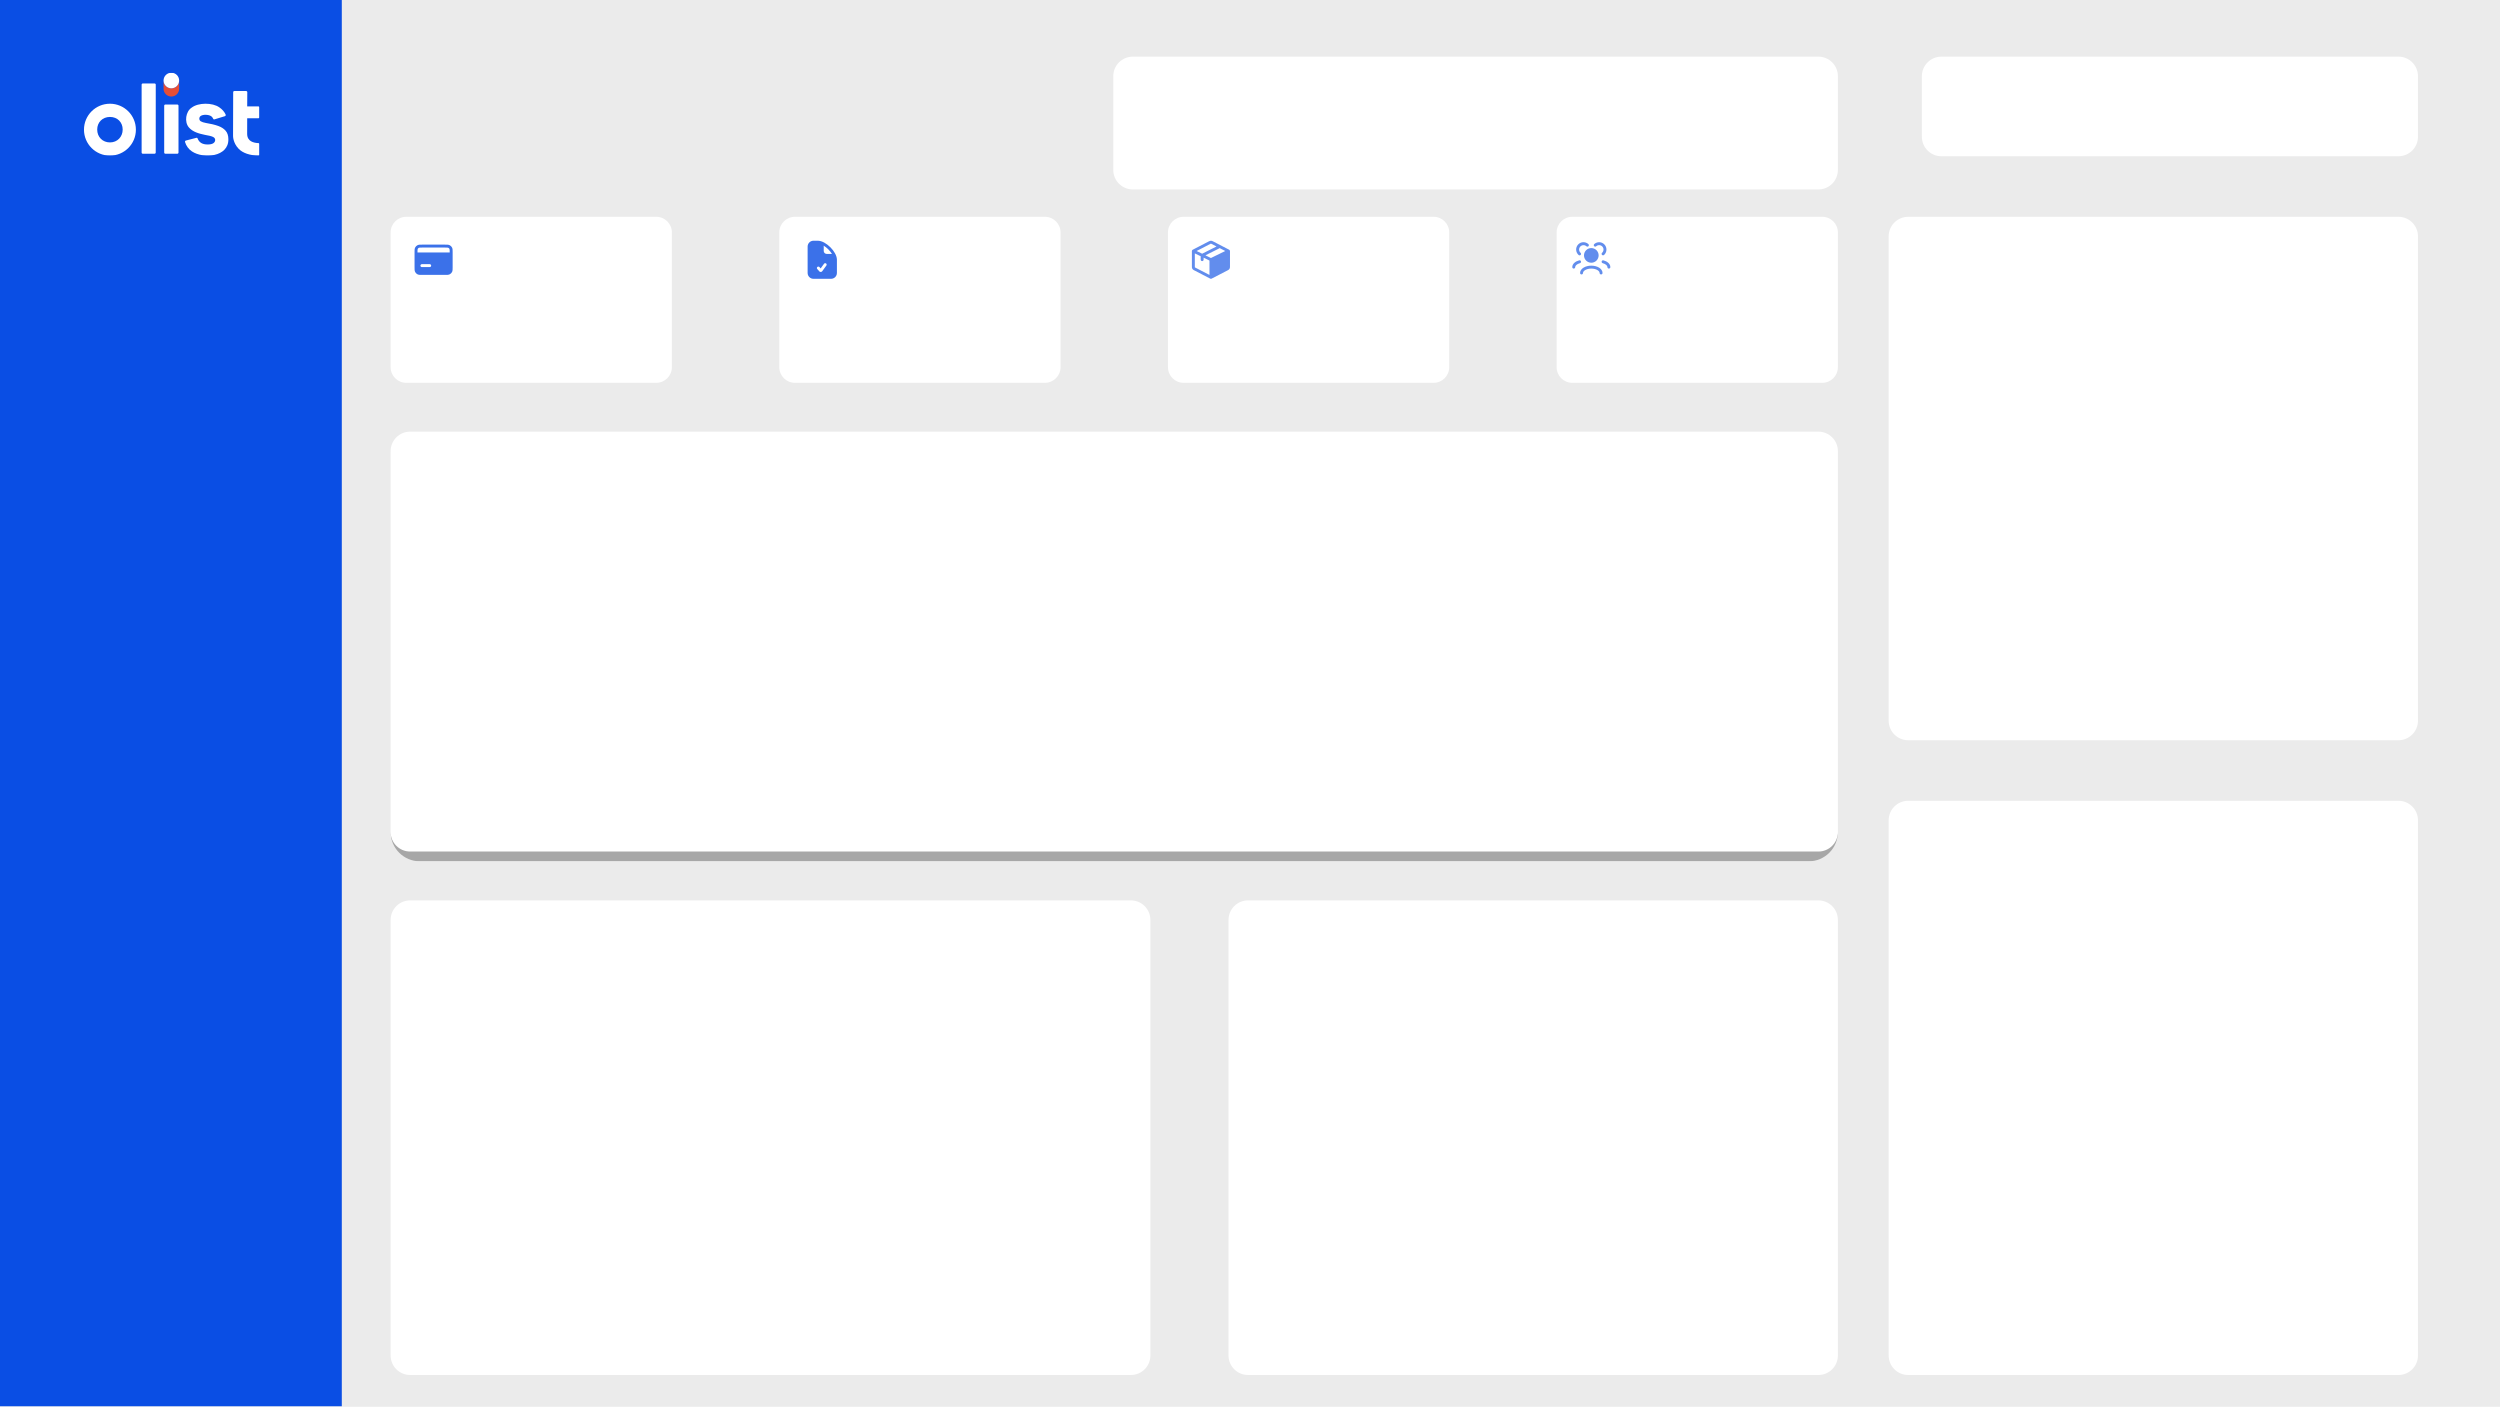
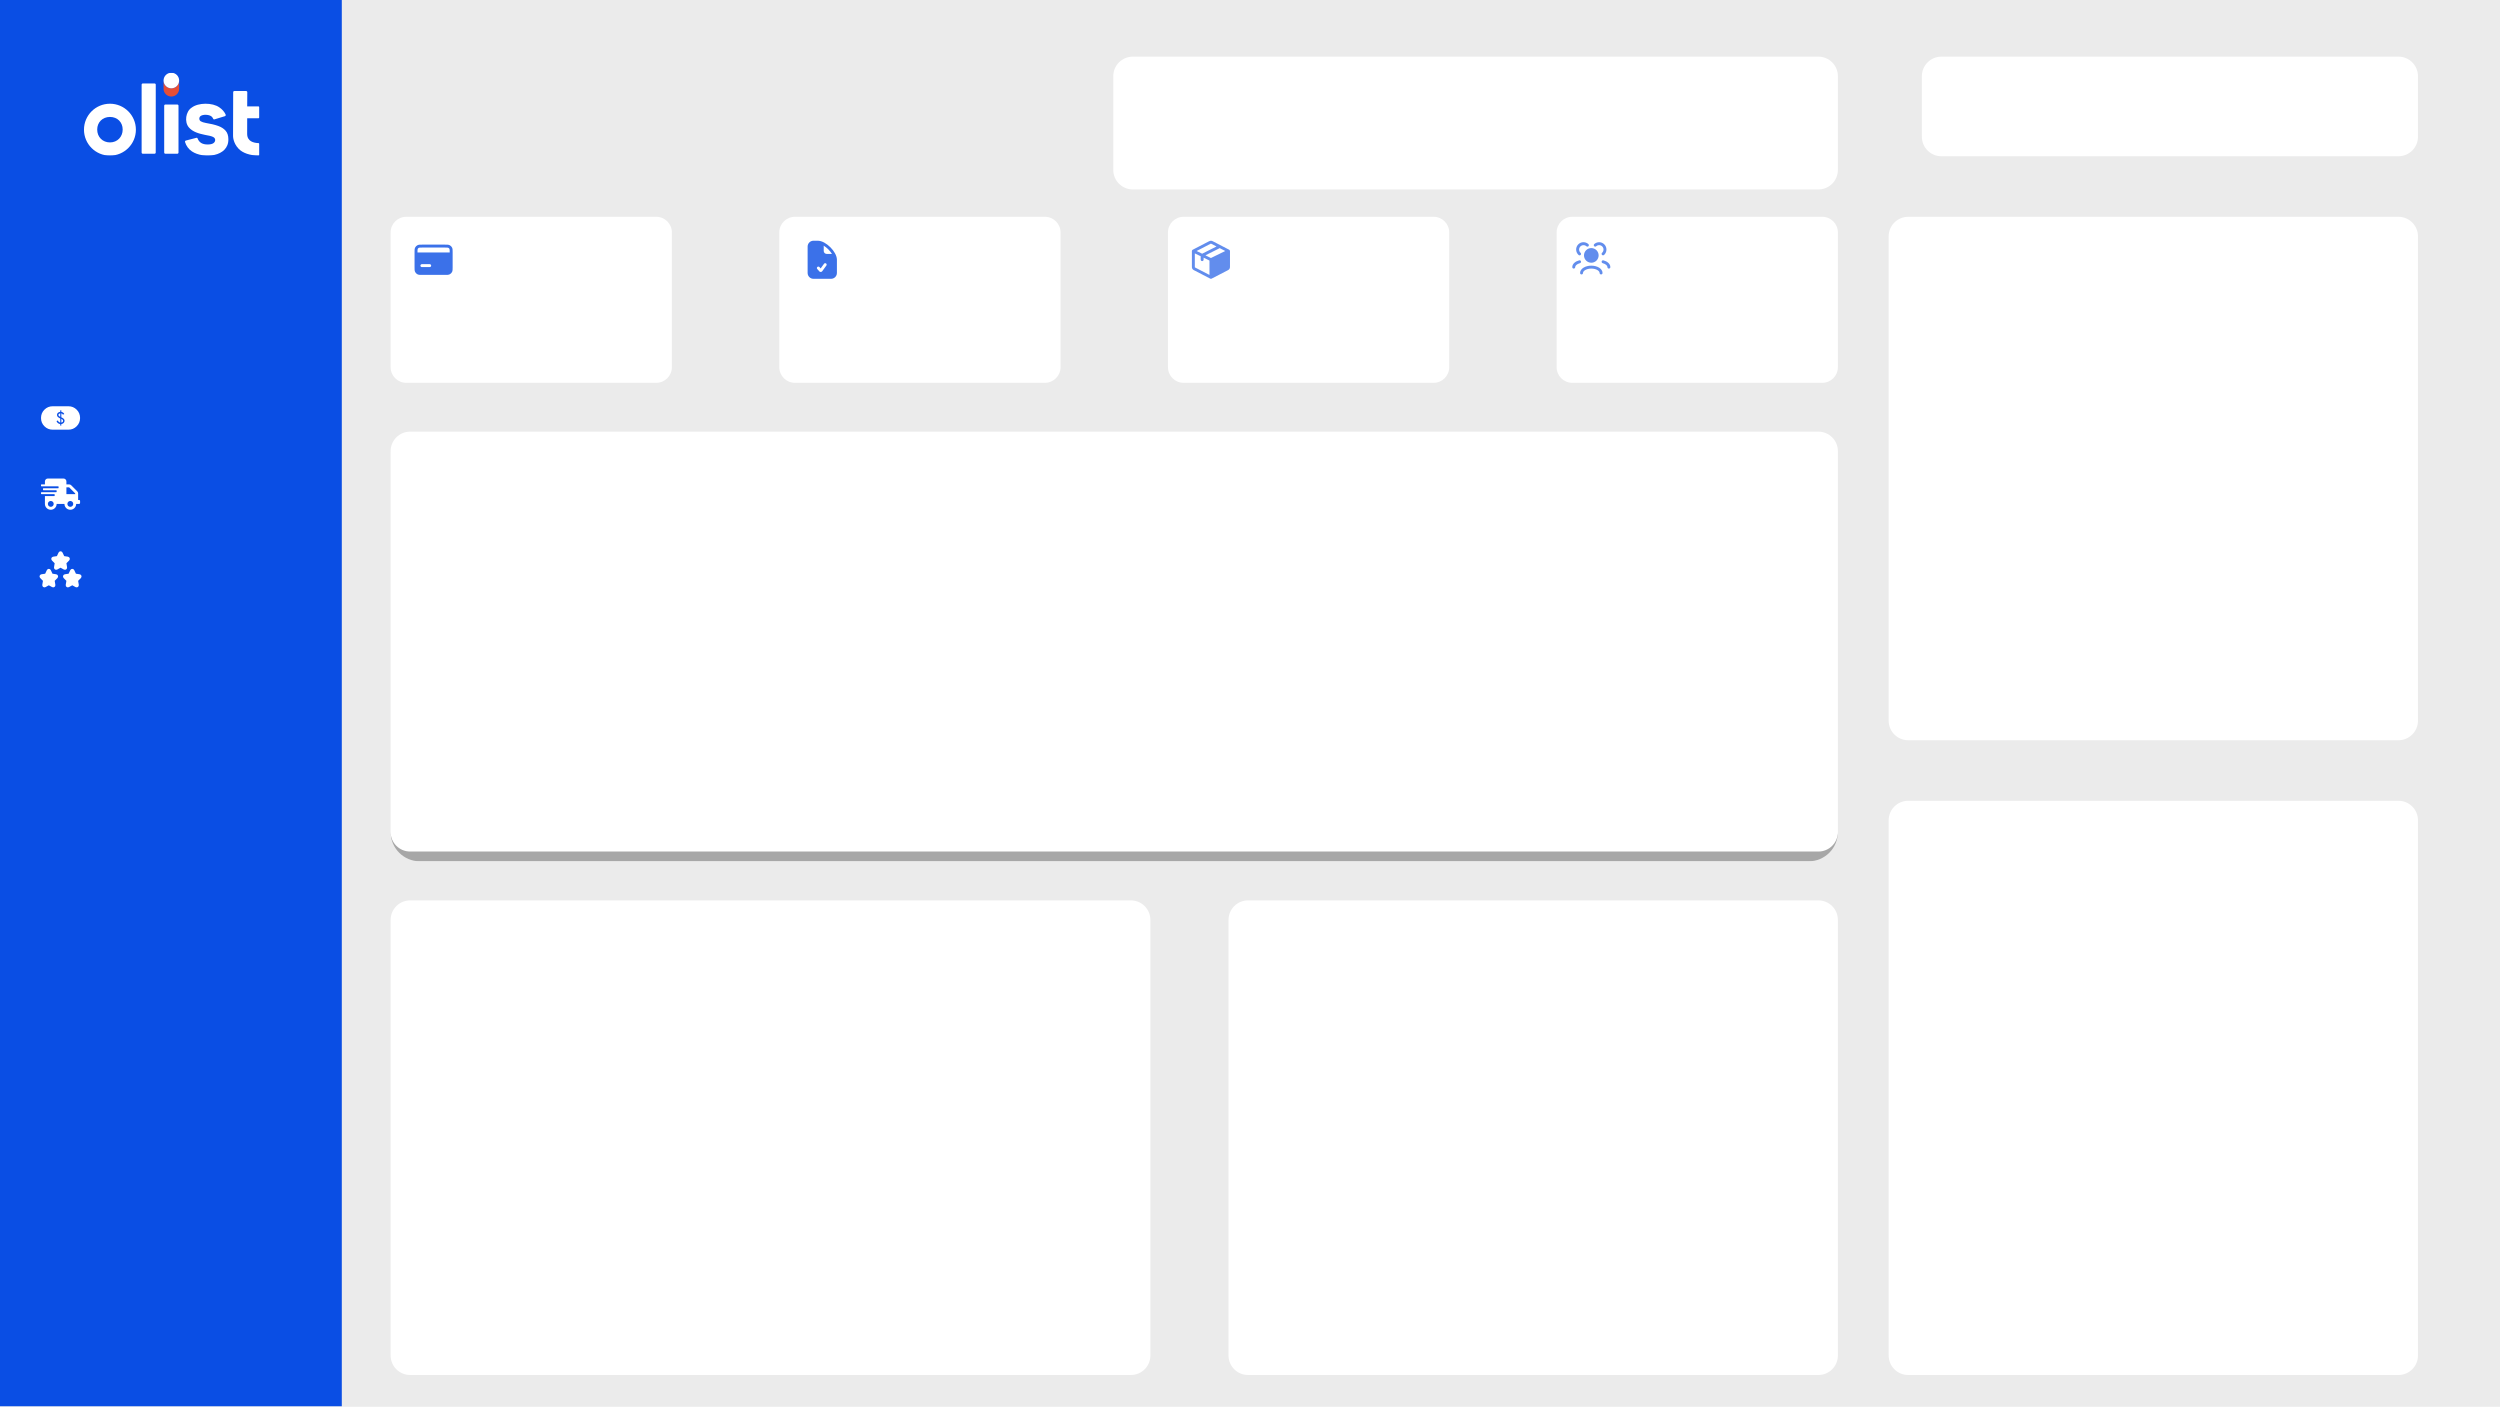
<svg xmlns="http://www.w3.org/2000/svg" width="1280" height="720" viewBox="0 0 1280 720" fill="none">
  <rect width="1280" height="720" fill="#E4E4E4" fill-opacity="0.45" />
  <rect width="175" height="720" fill="#0A4EE4" />
-   <g clip-path="url(#clip0_42_58)">
-     <mask id="mask0_42_58" style="mask-type:luminance" maskUnits="userSpaceOnUse" x="43" y="37" width="90" height="43">
+   <g clip-path="url(#clip0_2019_23)">
+     <mask id="mask0_2019_23" style="mask-type:luminance" maskUnits="userSpaceOnUse" x="43" y="37" width="90" height="43">
      <path d="M132.893 37.232H43V79.684H132.893V37.232Z" fill="white" />
    </mask>
-     <g mask="url(#mask0_42_58)">
+     <g mask="url(#mask0_2019_23)">
      <path d="M132.281 60.546H126.565L126.544 68.541C126.544 72.386 129.824 73.168 132.312 73.271C132.639 73.284 132.893 73.557 132.893 73.884V79.062C132.893 79.41 132.607 79.684 132.259 79.676C127.951 79.573 124.365 78.408 122.226 76.211C119.232 73.135 119.301 69.62 119.324 69.311L119.388 47.212C119.388 46.874 119.664 46.601 120.001 46.601H126C126.34 46.601 126.616 46.879 126.613 47.219L126.562 54.484H132.277C132.616 54.484 132.89 54.759 132.89 55.099V59.934C132.89 60.272 132.616 60.546 132.277 60.546" fill="white" />
      <path d="M79.733 78.106L79.749 43.341C79.749 43.003 79.475 42.727 79.136 42.727H73.125C72.787 42.727 72.513 43.001 72.513 43.34V78.105C72.513 78.443 72.787 78.717 73.125 78.717H79.12C79.458 78.717 79.733 78.443 79.733 78.105" fill="white" />
      <path d="M111.829 64.522C109.989 63.831 107.549 63.309 105.391 62.956C104.323 62.767 103.469 62.492 102.855 62.138C101.802 61.601 101.787 59.937 102.825 59.333C104.005 58.533 106.882 58.607 108.099 59.505C108.565 59.781 108.938 60.287 109.206 60.891C109.296 61.095 109.521 61.2 109.733 61.136L115.148 59.487C115.509 59.377 115.682 58.971 115.519 58.63C114.837 57.186 113.776 55.959 112.328 54.99C108.792 52.44 101.498 52.476 98.114 55.122C95.082 57.078 94.326 62.432 96.67 65.192C98.652 67.558 101.85 68.405 104.949 69.059C104.959 69.06 104.969 69.062 104.98 69.065C106.328 69.275 108.633 69.729 109.36 70.267C110.511 70.954 110.392 72.547 109.286 73.288C108.667 73.746 107.665 73.977 106.31 73.977C103.691 73.974 101.94 73.022 101.15 70.819C101.076 70.612 100.841 70.487 100.63 70.542L95.174 71.954C94.837 72.041 94.637 72.392 94.739 72.726C95.351 74.713 96.537 76.36 98.273 77.52C104.106 81.437 117.115 80.432 116.925 71.253C116.925 69.463 116.455 68.012 115.527 66.945C114.619 65.9 113.374 65.086 111.827 64.524" fill="white" />
      <path d="M84.068 54.125V78.106C84.068 78.445 84.343 78.719 84.681 78.719H90.781C91.119 78.719 91.393 78.445 91.393 78.106V54.125C91.393 53.786 91.119 53.512 90.781 53.512H84.681C84.343 53.512 84.068 53.786 84.068 54.125Z" fill="white" />
      <path d="M87.731 45.212C85.527 45.212 83.742 43.425 83.742 41.223V45.435C83.742 47.639 85.528 49.425 87.731 49.425C89.933 49.425 91.72 47.638 91.72 45.435V41.223C91.72 43.427 89.933 45.212 87.731 45.212Z" fill="#E64E36" />
      <path d="M87.731 45.212C89.935 45.212 91.72 43.425 91.72 41.223C91.72 39.02 89.935 37.232 87.731 37.232C85.527 37.232 83.742 39.019 83.742 41.221C83.742 43.425 85.528 45.21 87.731 45.21" fill="white" />
      <path d="M56.314 72.918C52.521 72.918 49.766 70.146 49.766 66.324C49.766 62.586 52.521 59.873 56.314 59.873C60.108 59.873 62.812 62.586 62.812 66.324C62.812 70.062 60.079 72.918 56.314 72.918ZM56.288 53.107C48.95 53.107 43 59.057 43 66.395C43 73.733 48.95 79.683 56.288 79.683C63.626 79.683 69.576 73.733 69.576 66.395C69.576 59.057 63.626 53.105 56.288 53.105" fill="white" />
    </g>
  </g>
+   <path d="M30.846 217.904H31.379V217.123C31.846 217.059 32.241 216.875 32.566 216.571C32.891 216.268 33.054 215.876 33.054 215.396C33.054 214.98 32.887 214.632 32.554 214.353C32.221 214.074 31.837 213.842 31.404 213.658V211.635C31.596 211.672 31.762 211.752 31.903 211.875C32.043 211.998 32.145 212.137 32.208 212.291L32.916 211.992C32.786 211.693 32.585 211.448 32.314 211.256C32.043 211.065 31.739 210.938 31.404 210.877V210.097H30.846V210.871C30.379 210.918 29.984 211.079 29.659 211.354C29.334 211.629 29.172 211.995 29.171 212.45C29.171 212.875 29.342 213.235 29.684 213.53C30.025 213.825 30.413 214.062 30.846 214.242V216.352C30.528 216.295 30.268 216.169 30.066 215.975C29.863 215.782 29.722 215.552 29.642 215.285L28.941 215.583C29.074 216.005 29.308 216.351 29.641 216.622C29.974 216.893 30.376 217.062 30.846 217.129V217.904ZM31.404 216.346V214.446C31.637 214.553 31.844 214.681 32.025 214.831C32.206 214.981 32.296 215.182 32.296 215.433C32.296 215.72 32.213 215.93 32.048 216.065C31.883 216.198 31.668 216.292 31.404 216.346ZM30.846 213.429C30.625 213.32 30.416 213.191 30.221 213.042C30.026 212.893 29.929 212.696 29.929 212.45C29.929 212.183 30.023 211.988 30.212 211.865C30.401 211.742 30.612 211.663 30.846 211.629V213.429ZM27 220C25.329 220 23.911 219.418 22.747 218.255C21.582 217.091 21 215.674 21 214.004C21 212.334 21.582 210.916 22.747 209.749C23.912 208.582 25.329 207.999 27 208H35C36.671 208 38.089 208.582 39.254 209.745C40.419 210.908 41.001 212.325 41 213.996C40.999 215.667 40.417 217.085 39.253 218.251C38.089 219.417 36.671 220 35 220H27Z" fill="white" />
+   <path d="M40.5 256H40V252.622C40 252.225 39.841 251.844 39.559 251.562L36.438 248.441C36.156 248.159 35.775 248 35.378 248H34V246.5C34 245.672 33.328 245 32.5 245H24.5C23.672 245 23 245.672 23 246.5V248H21.25C21.113 248 21 248.112 21 248.25V248.75C21 248.888 21.113 249 21.25 249H29.75C29.887 249 30 249.112 30 249.25V249.75C30 249.888 29.887 250 29.75 250H22.25C22.113 250 22 250.112 22 250.25V250.75C22 250.888 22.113 251 22.25 251H28.75C28.887 251 29 251.112 29 251.25V251.75C29 251.888 28.887 252 28.75 252H21.25C21.113 252 21 252.112 21 252.25V252.75C21 252.888 21.113 253 21.25 253H27.75C27.887 253 28 253.112 28 253.25V253.75C28 253.888 27.887 254 27.75 254H23V258C23 259.656 24.344 261 26 261C27.656 261 29 259.656 29 258H33C33 259.656 34.344 261 36 261C37.656 261 39 259.656 39 258H40.5C40.775 258 41 257.775 41 257.5V256.5C41 256.225 40.775 256 40.5 256ZM26 259.5C25.172 259.5 24.5 258.828 24.5 258C24.5 257.172 25.172 256.5 26 256.5C26.828 256.5 27.5 257.172 27.5 258C27.5 258.828 26.828 259.5 26 259.5ZM36 259.5C35.172 259.5 34.5 258.828 34.5 258C34.5 257.172 35.172 256.5 36 256.5C36.828 256.5 37.5 257.172 37.5 258C37.5 258.828 36.828 259.5 36 259.5ZM38.5 253H34V249.5H35.378L38.5 252.622V253Z" fill="white" />
+   <path d="M23.635 294.415L24.674 292.212C24.702 292.149 24.748 292.096 24.806 292.058C24.863 292.02 24.931 292.001 25 292.001C25.069 292.001 25.136 292.02 25.194 292.058C25.252 292.096 25.298 292.149 25.326 292.212L26.366 294.415L28.689 294.771C28.987 294.816 29.105 295.2 28.889 295.42L27.209 297.133L27.605 299.554C27.656 299.865 27.345 300.102 27.078 299.955L25 298.812L22.922 299.955C22.655 300.102 22.344 299.865 22.395 299.555L22.791 297.133L21.111 295.42C20.894 295.2 21.013 294.816 21.311 294.77L23.635 294.415ZM35.635 294.415L36.674 292.212C36.702 292.149 36.748 292.096 36.806 292.058C36.864 292.02 36.931 292.001 37 292.001C37.069 292.001 37.136 292.02 37.194 292.058C37.252 292.096 37.298 292.149 37.326 292.212L38.366 294.415L40.689 294.771C40.987 294.816 41.105 295.2 40.889 295.42L39.209 297.133L39.605 299.554C39.656 299.865 39.345 300.102 39.078 299.955L37 298.812L34.922 299.955C34.655 300.102 34.344 299.865 34.395 299.555L34.791 297.133L33.111 295.42C32.895 295.2 33.013 294.816 33.311 294.77L35.635 294.415ZM29.635 285.415L30.674 283.212C30.702 283.149 30.748 283.096 30.806 283.058C30.863 283.02 30.931 283.001 31 283.001C31.069 283.001 31.136 283.02 31.194 283.058C31.252 283.096 31.298 283.149 31.326 283.212L32.366 285.415L34.689 285.771C34.987 285.816 35.105 286.2 34.889 286.42L33.209 288.133L33.605 290.554C33.656 290.865 33.345 291.102 33.078 290.955L31 289.812L28.922 290.955C28.655 291.102 28.344 290.865 28.395 290.555L28.791 288.133L27.111 286.42C26.894 286.2 27.013 285.816 27.311 285.77L29.635 285.415Z" fill="white" stroke="white" stroke-width="1.5" stroke-linecap="round" stroke-linejoin="round" />
  <rect x="570" y="29" width="371" height="68" rx="10" fill="white" />
  <rect x="984" y="29" width="254" height="51" rx="10" fill="white" />
  <rect x="967" y="410" width="271" height="294" rx="10" fill="white" />
  <rect x="967" y="111" width="271" height="268" rx="10" fill="white" />
  <rect x="200" y="461" width="389" height="243" rx="10" fill="white" />
  <rect x="629" y="461" width="312" height="243" rx="10" fill="white" />
-   <mask id="path-16-outside-1_42_58" maskUnits="userSpaceOnUse" x="200" y="221" width="741" height="220" fill="black">
+   <mask id="path-19-outside-1_2019_23" maskUnits="userSpaceOnUse" x="200" y="221" width="741" height="220" fill="black">
    <rect fill="white" x="200" y="221" width="741" height="220" />
    <path d="M200 231C200 225.477 204.477 221 210 221H931C936.523 221 941 225.477 941 231V426C941 431.523 936.523 436 931 436H210C204.477 436 200 431.523 200 426V231Z" />
  </mask>
  <path d="M200 231C200 225.477 204.477 221 210 221H931C936.523 221 941 225.477 941 231V426C941 431.523 936.523 436 931 436H210C204.477 436 200 431.523 200 426V231Z" fill="white" />
-   <path d="M200 221H941H200ZM941 426C941 434.284 934.284 441 926 441H215C206.716 441 200 434.284 200 426C200 428.761 204.477 431 210 431H931C936.523 431 941 428.761 941 426ZM200 436V221V436ZM941 221V436V221Z" fill="black" fill-opacity="0.29" mask="url(#path-16-outside-1_42_58)" />
+   <path d="M200 221H941H200ZM941 426C941 434.284 934.284 441 926 441H215C206.716 441 200 434.284 200 426C200 428.761 204.477 431 210 431H931C936.523 431 941 428.761 941 426ZM200 436V221V436ZM941 221V436V221Z" fill="black" fill-opacity="0.29" mask="url(#path-19-outside-1_2019_23)" />
  <rect x="797" y="111" width="144" height="85" rx="8" fill="white" />
-   <path d="M808.5 127.765C808.5 127.33 808.626 126.905 808.862 126.541C809.098 126.176 809.435 125.888 809.831 125.711C810.228 125.533 810.667 125.475 811.096 125.541C811.526 125.608 811.926 125.798 812.25 126.088C812.398 126.219 812.593 126.286 812.791 126.274C812.988 126.263 813.174 126.173 813.306 126.026C813.438 125.878 813.506 125.684 813.496 125.486C813.485 125.288 813.397 125.102 813.25 124.97C812.884 124.638 812.455 124.382 811.989 124.216C811.524 124.051 811.03 123.979 810.536 124.005C810.042 124.031 809.559 124.155 809.113 124.368C808.667 124.582 808.268 124.882 807.939 125.25C807.609 125.618 807.356 126.048 807.193 126.515C807.03 126.982 806.961 127.476 806.99 127.969C807.019 128.463 807.145 128.946 807.362 129.39C807.578 129.835 807.88 130.232 808.25 130.56C808.398 130.691 808.593 130.758 808.791 130.746C808.988 130.735 809.174 130.645 809.306 130.498C809.438 130.35 809.506 130.156 809.496 129.958C809.485 129.76 809.397 129.574 809.25 129.442C809.014 129.231 808.824 128.973 808.695 128.683C808.566 128.394 808.499 128.081 808.5 127.765ZM818.75 124.015C817.827 124.014 816.937 124.354 816.25 124.97C816.103 125.102 816.015 125.288 816.004 125.486C815.994 125.684 816.062 125.878 816.194 126.026C816.326 126.173 816.512 126.263 816.709 126.274C816.907 126.286 817.102 126.219 817.25 126.088C817.695 125.69 818.28 125.485 818.876 125.518C819.471 125.551 820.03 125.82 820.428 126.265C820.825 126.71 821.03 127.295 820.997 127.891C820.964 128.486 820.695 129.045 820.25 129.443C820.109 129.577 820.026 129.761 820.018 129.956C820.011 130.15 820.079 130.34 820.209 130.485C820.339 130.63 820.52 130.719 820.715 130.733C820.909 130.747 821.101 130.685 821.25 130.56C821.816 130.053 822.215 129.387 822.394 128.649C822.573 127.911 822.524 127.136 822.253 126.426C821.982 125.717 821.502 125.107 820.877 124.676C820.251 124.245 819.509 124.015 818.75 124.015Z" fill="#628DED" />
+   <path d="M808.5 127.765C808.5 127.33 808.626 126.905 808.862 126.541C809.098 126.176 809.435 125.888 809.831 125.711C810.228 125.533 810.667 125.475 811.096 125.541C811.526 125.608 811.926 125.798 812.25 126.088C812.398 126.219 812.593 126.286 812.791 126.274C812.988 126.263 813.174 126.173 813.306 126.026C813.438 125.878 813.506 125.684 813.496 125.486C813.485 125.288 813.397 125.102 813.25 124.97C812.883 124.638 812.455 124.382 811.989 124.216C811.523 124.051 811.03 123.979 810.536 124.005C810.042 124.031 809.559 124.155 809.113 124.368C808.667 124.582 808.268 124.882 807.939 125.25C807.609 125.618 807.356 126.048 807.193 126.515C807.03 126.982 806.961 127.476 806.99 127.969C807.019 128.463 807.145 128.946 807.361 129.39C807.578 129.835 807.88 130.232 808.25 130.56C808.398 130.691 808.593 130.758 808.791 130.746C808.988 130.735 809.174 130.645 809.306 130.498C809.438 130.35 809.506 130.156 809.496 129.958C809.485 129.76 809.397 129.574 809.25 129.442C809.013 129.231 808.824 128.973 808.695 128.683C808.566 128.394 808.499 128.081 808.5 127.765ZM818.75 124.015C817.827 124.014 816.937 124.354 816.25 124.97C816.103 125.102 816.015 125.288 816.004 125.486C815.994 125.684 816.062 125.878 816.194 126.026C816.326 126.173 816.511 126.263 816.709 126.274C816.907 126.286 817.101 126.219 817.25 126.088C817.695 125.69 818.28 125.485 818.875 125.518C819.471 125.551 820.03 125.82 820.427 126.265C820.825 126.71 821.03 127.295 820.997 127.891C820.963 128.486 820.695 129.045 820.25 129.443C820.109 129.577 820.026 129.761 820.018 129.956C820.011 130.15 820.079 130.34 820.209 130.485C820.339 130.63 820.52 130.719 820.714 130.733C820.909 130.747 821.101 130.685 821.25 130.56C821.816 130.053 822.215 129.387 822.394 128.649C822.573 127.911 822.524 127.136 822.253 126.426C821.982 125.717 821.502 125.107 820.876 124.676C820.251 124.245 819.509 124.015 818.75 124.015Z" fill="#628DED" />
  <path d="M814.75 127.015C814.258 127.015 813.77 127.112 813.315 127.3C812.86 127.488 812.447 127.765 812.098 128.113C811.75 128.461 811.474 128.874 811.285 129.329C811.097 129.784 811 130.272 811 130.765C811 131.257 811.097 131.745 811.285 132.2C811.474 132.655 811.75 133.068 812.098 133.416C812.447 133.764 812.86 134.041 813.315 134.229C813.77 134.418 814.258 134.515 814.75 134.515C815.745 134.515 816.698 134.119 817.402 133.416C818.105 132.713 818.5 131.759 818.5 130.765C818.5 129.77 818.105 128.816 817.402 128.113C816.698 127.41 815.745 127.015 814.75 127.015ZM808.94 134.741C809.035 134.716 809.125 134.672 809.203 134.613C809.282 134.553 809.348 134.479 809.398 134.394C809.447 134.308 809.48 134.214 809.493 134.117C809.507 134.019 809.501 133.92 809.476 133.825C809.451 133.729 809.408 133.64 809.348 133.561C809.288 133.483 809.214 133.417 809.129 133.367C809.044 133.317 808.95 133.285 808.852 133.271C808.755 133.258 808.655 133.264 808.56 133.289C807.59 133.544 806.724 133.971 806.086 134.545C805.446 135.12 805 135.881 805 136.765C805 136.963 805.079 137.154 805.22 137.295C805.36 137.436 805.551 137.515 805.75 137.515C805.949 137.515 806.14 137.436 806.28 137.295C806.421 137.154 806.5 136.963 806.5 136.765C806.5 136.419 806.67 136.036 807.09 135.66C807.51 135.282 808.144 134.951 808.94 134.741ZM820.94 133.29C820.751 133.247 820.552 133.28 820.386 133.381C820.221 133.482 820.101 133.644 820.051 133.831C820.002 134.019 820.028 134.219 820.123 134.388C820.217 134.557 820.374 134.683 820.56 134.74C821.356 134.95 821.99 135.282 822.41 135.66C822.83 136.036 823 136.42 823 136.765C823 136.963 823.079 137.154 823.22 137.295C823.36 137.436 823.551 137.515 823.75 137.515C823.949 137.515 824.14 137.436 824.28 137.295C824.421 137.154 824.5 136.963 824.5 136.765C824.5 135.881 824.054 135.12 823.414 134.545C822.776 133.971 821.91 133.544 820.94 133.29ZM814.75 136.015C813.257 136.015 811.869 136.377 810.829 137.001C809.804 137.616 809 138.57 809 139.765C809 139.963 809.079 140.154 809.22 140.295C809.36 140.436 809.551 140.515 809.75 140.515C809.949 140.515 810.14 140.436 810.28 140.295C810.421 140.154 810.5 139.963 810.5 139.765C810.5 139.303 810.816 138.758 811.6 138.287C812.37 137.825 813.482 137.515 814.75 137.515C816.018 137.515 817.13 137.825 817.9 138.287C818.684 138.757 819 139.304 819 139.765C819 139.963 819.079 140.154 819.22 140.295C819.36 140.436 819.551 140.515 819.75 140.515C819.949 140.515 820.14 140.436 820.28 140.295C820.421 140.154 820.5 139.963 820.5 139.765C820.5 138.57 819.696 137.615 818.671 137.001C817.631 136.377 816.243 136.015 814.75 136.015Z" fill="#628DED" />
  <rect x="598" y="111" width="144" height="85" rx="8" fill="white" />
-   <g opacity="0.8" clip-path="url(#clip1_42_58)">
-     <g clip-path="url(#clip2_42_58)">
+   <g opacity="0.8" clip-path="url(#clip1_2019_23)">
+     <g clip-path="url(#clip2_2019_23)">
      <path d="M619.669 123.282C619.887 123.239 620.112 123.239 620.331 123.282C620.582 123.33 620.81 123.449 621.022 123.559L621.075 123.587L629.345 127.867C629.467 127.93 629.569 128.026 629.641 128.143C629.712 128.261 629.75 128.396 629.75 128.533V136.431C629.75 136.714 629.752 137.014 629.657 137.293C629.573 137.536 629.439 137.758 629.262 137.945C629.057 138.159 628.789 138.296 628.539 138.425L628.476 138.458L620.345 142.666C620.238 142.721 620.12 142.75 620 142.75C619.88 142.75 619.762 142.721 619.655 142.666L611.524 138.458L611.461 138.425C611.211 138.296 610.943 138.159 610.738 137.945C610.561 137.758 610.427 137.536 610.343 137.293C610.248 137.013 610.249 136.713 610.25 136.43V128.533C610.25 128.396 610.288 128.261 610.359 128.143C610.431 128.026 610.533 127.93 610.655 127.867L618.924 123.587L618.977 123.56C619.19 123.449 619.417 123.33 619.669 123.282ZM619.895 124.778C619.8 124.823 619.706 124.87 619.613 124.919L612.668 128.514L615.495 129.898L622.851 126.195L620.386 124.919C620.293 124.87 620.199 124.823 620.104 124.778L620.046 124.754M624.496 127.046L617.186 130.726L620 132.102L627.332 128.514L624.496 127.046ZM619.25 140.766V133.406L616.25 131.937V132.937C616.25 133.136 616.171 133.327 616.03 133.467C615.89 133.608 615.699 133.687 615.5 133.687C615.301 133.687 615.11 133.608 614.97 133.467C614.829 133.327 614.75 133.136 614.75 132.937V131.203L611.75 129.735V136.359C611.75 136.546 611.75 136.653 611.755 136.734L611.764 136.812C611.777 136.847 611.796 136.879 611.821 136.907C611.826 136.911 611.842 136.924 611.885 136.949C611.953 136.991 612.048 137.039 612.213 137.125L619.25 140.766Z" fill="#3B71E9" />
    </g>
  </g>
  <rect x="399" y="111" width="144" height="85" rx="8" fill="white" />
-   <g opacity="0.8" clip-path="url(#clip3_42_58)">
+   <g opacity="0.8" clip-path="url(#clip3_2019_23)">
    <path d="M416.5 123.25C415.704 123.25 414.941 123.566 414.379 124.129C413.816 124.691 413.5 125.454 413.5 126.25V139.75C413.5 140.546 413.816 141.309 414.379 141.871C414.941 142.434 415.704 142.75 416.5 142.75H425.5C426.296 142.75 427.059 142.434 427.621 141.871C428.184 141.309 428.5 140.546 428.5 139.75V133C428.5 131.918 428.108 130.774 427.517 129.697C426.92 128.611 426.093 127.544 425.153 126.605C424.213 125.666 423.145 124.835 422.055 124.237C420.973 123.643 419.821 123.25 418.728 123.25H416.5ZM424.092 127.665C424.812 128.38 425.447 129.176 425.982 130.038C425.823 130.012 425.661 130 425.5 130H423.25C422.852 130 422.471 129.842 422.189 129.561C421.908 129.279 421.75 128.898 421.75 128.5V126.25C421.75 126.087 421.737 125.927 421.711 125.77C422.533 126.27 423.351 126.924 424.092 127.665ZM422.94 134.893C423.101 135.01 423.209 135.186 423.24 135.382C423.272 135.578 423.224 135.779 423.107 135.94L420.997 138.848C420.911 138.966 420.799 139.063 420.671 139.133C420.542 139.202 420.399 139.241 420.253 139.248C420.107 139.255 419.962 139.228 419.827 139.171C419.693 139.114 419.573 139.028 419.476 138.918L418.436 137.738C418.305 137.589 418.238 137.393 418.251 137.194C418.263 136.996 418.355 136.81 418.504 136.679C418.653 136.548 418.849 136.481 419.048 136.494C419.246 136.506 419.432 136.598 419.563 136.747L420.169 137.436L421.893 135.06C422.01 134.899 422.186 134.791 422.382 134.76C422.578 134.728 422.779 134.776 422.94 134.893Z" fill="#0A4EE4" />
  </g>
  <rect x="200" y="111" width="144" height="85" rx="8" fill="white" />
  <path opacity="0.8" d="M227.83 125.25H216.17C215.636 125.25 215.19 125.25 214.825 125.28C214.445 125.31 214.089 125.378 213.751 125.55C213.234 125.813 212.814 126.233 212.55 126.75C212.378 127.088 212.31 127.444 212.28 127.824C212.25 128.189 212.25 128.634 212.25 129.169V136.829C212.25 137.364 212.25 137.809 212.28 138.174C212.31 138.554 212.378 138.91 212.55 139.247C212.813 139.765 213.234 140.186 213.751 140.45C214.088 140.621 214.445 140.688 214.824 140.72C215.188 140.749 215.634 140.749 216.166 140.749H227.834C228.367 140.749 228.812 140.749 229.175 140.719C229.555 140.689 229.911 140.621 230.248 140.449C230.766 140.185 231.187 139.765 231.451 139.247C231.622 138.91 231.689 138.554 231.721 138.175C231.75 137.811 231.75 137.366 231.75 136.833V129.166C231.75 128.633 231.75 128.188 231.72 127.824C231.69 127.444 231.622 127.088 231.45 126.751C231.186 126.234 230.765 125.813 230.248 125.55C229.911 125.378 229.554 125.31 229.174 125.28C228.811 125.25 228.363 125.25 227.83 125.25ZM214.433 126.886C214.523 126.84 214.661 126.798 214.948 126.775C215.244 126.751 215.628 126.75 216.201 126.75H227.801C228.374 126.75 228.758 126.75 229.053 126.775C229.34 126.798 229.477 126.84 229.568 126.886C229.804 127.006 229.995 127.198 230.115 127.432C230.161 127.522 230.203 127.66 230.226 127.947C230.25 128.242 230.251 128.626 230.251 129.197V129.25H213.75V129.2C213.75 128.628 213.75 128.243 213.775 127.947C213.798 127.66 213.84 127.523 213.886 127.432C214.006 127.197 214.198 127.006 214.433 126.886ZM216 135.25H220C220.199 135.25 220.39 135.329 220.53 135.47C220.671 135.61 220.75 135.801 220.75 136C220.75 136.199 220.671 136.39 220.53 136.53C220.39 136.671 220.199 136.75 220 136.75H216C215.801 136.75 215.61 136.671 215.47 136.53C215.329 136.39 215.25 136.199 215.25 136C215.25 135.801 215.329 135.61 215.47 135.47C215.61 135.329 215.801 135.25 216 135.25Z" fill="#0A4EE4" />
  <defs>
-     <clipPath id="clip0_42_58">
+     <clipPath id="clip0_2019_23">
      <rect width="90" height="43" fill="white" transform="translate(43 37)" />
    </clipPath>
-     <clipPath id="clip1_42_58">
+     <clipPath id="clip1_2019_23">
      <rect width="24" height="24" fill="white" transform="translate(608 121)" />
    </clipPath>
-     <clipPath id="clip2_42_58">
+     <clipPath id="clip2_2019_23">
      <rect width="24" height="24" fill="white" transform="translate(608 121)" />
    </clipPath>
-     <clipPath id="clip3_42_58">
+     <clipPath id="clip3_2019_23">
      <rect width="24" height="24" fill="white" transform="translate(409 121)" />
    </clipPath>
  </defs>
</svg>
